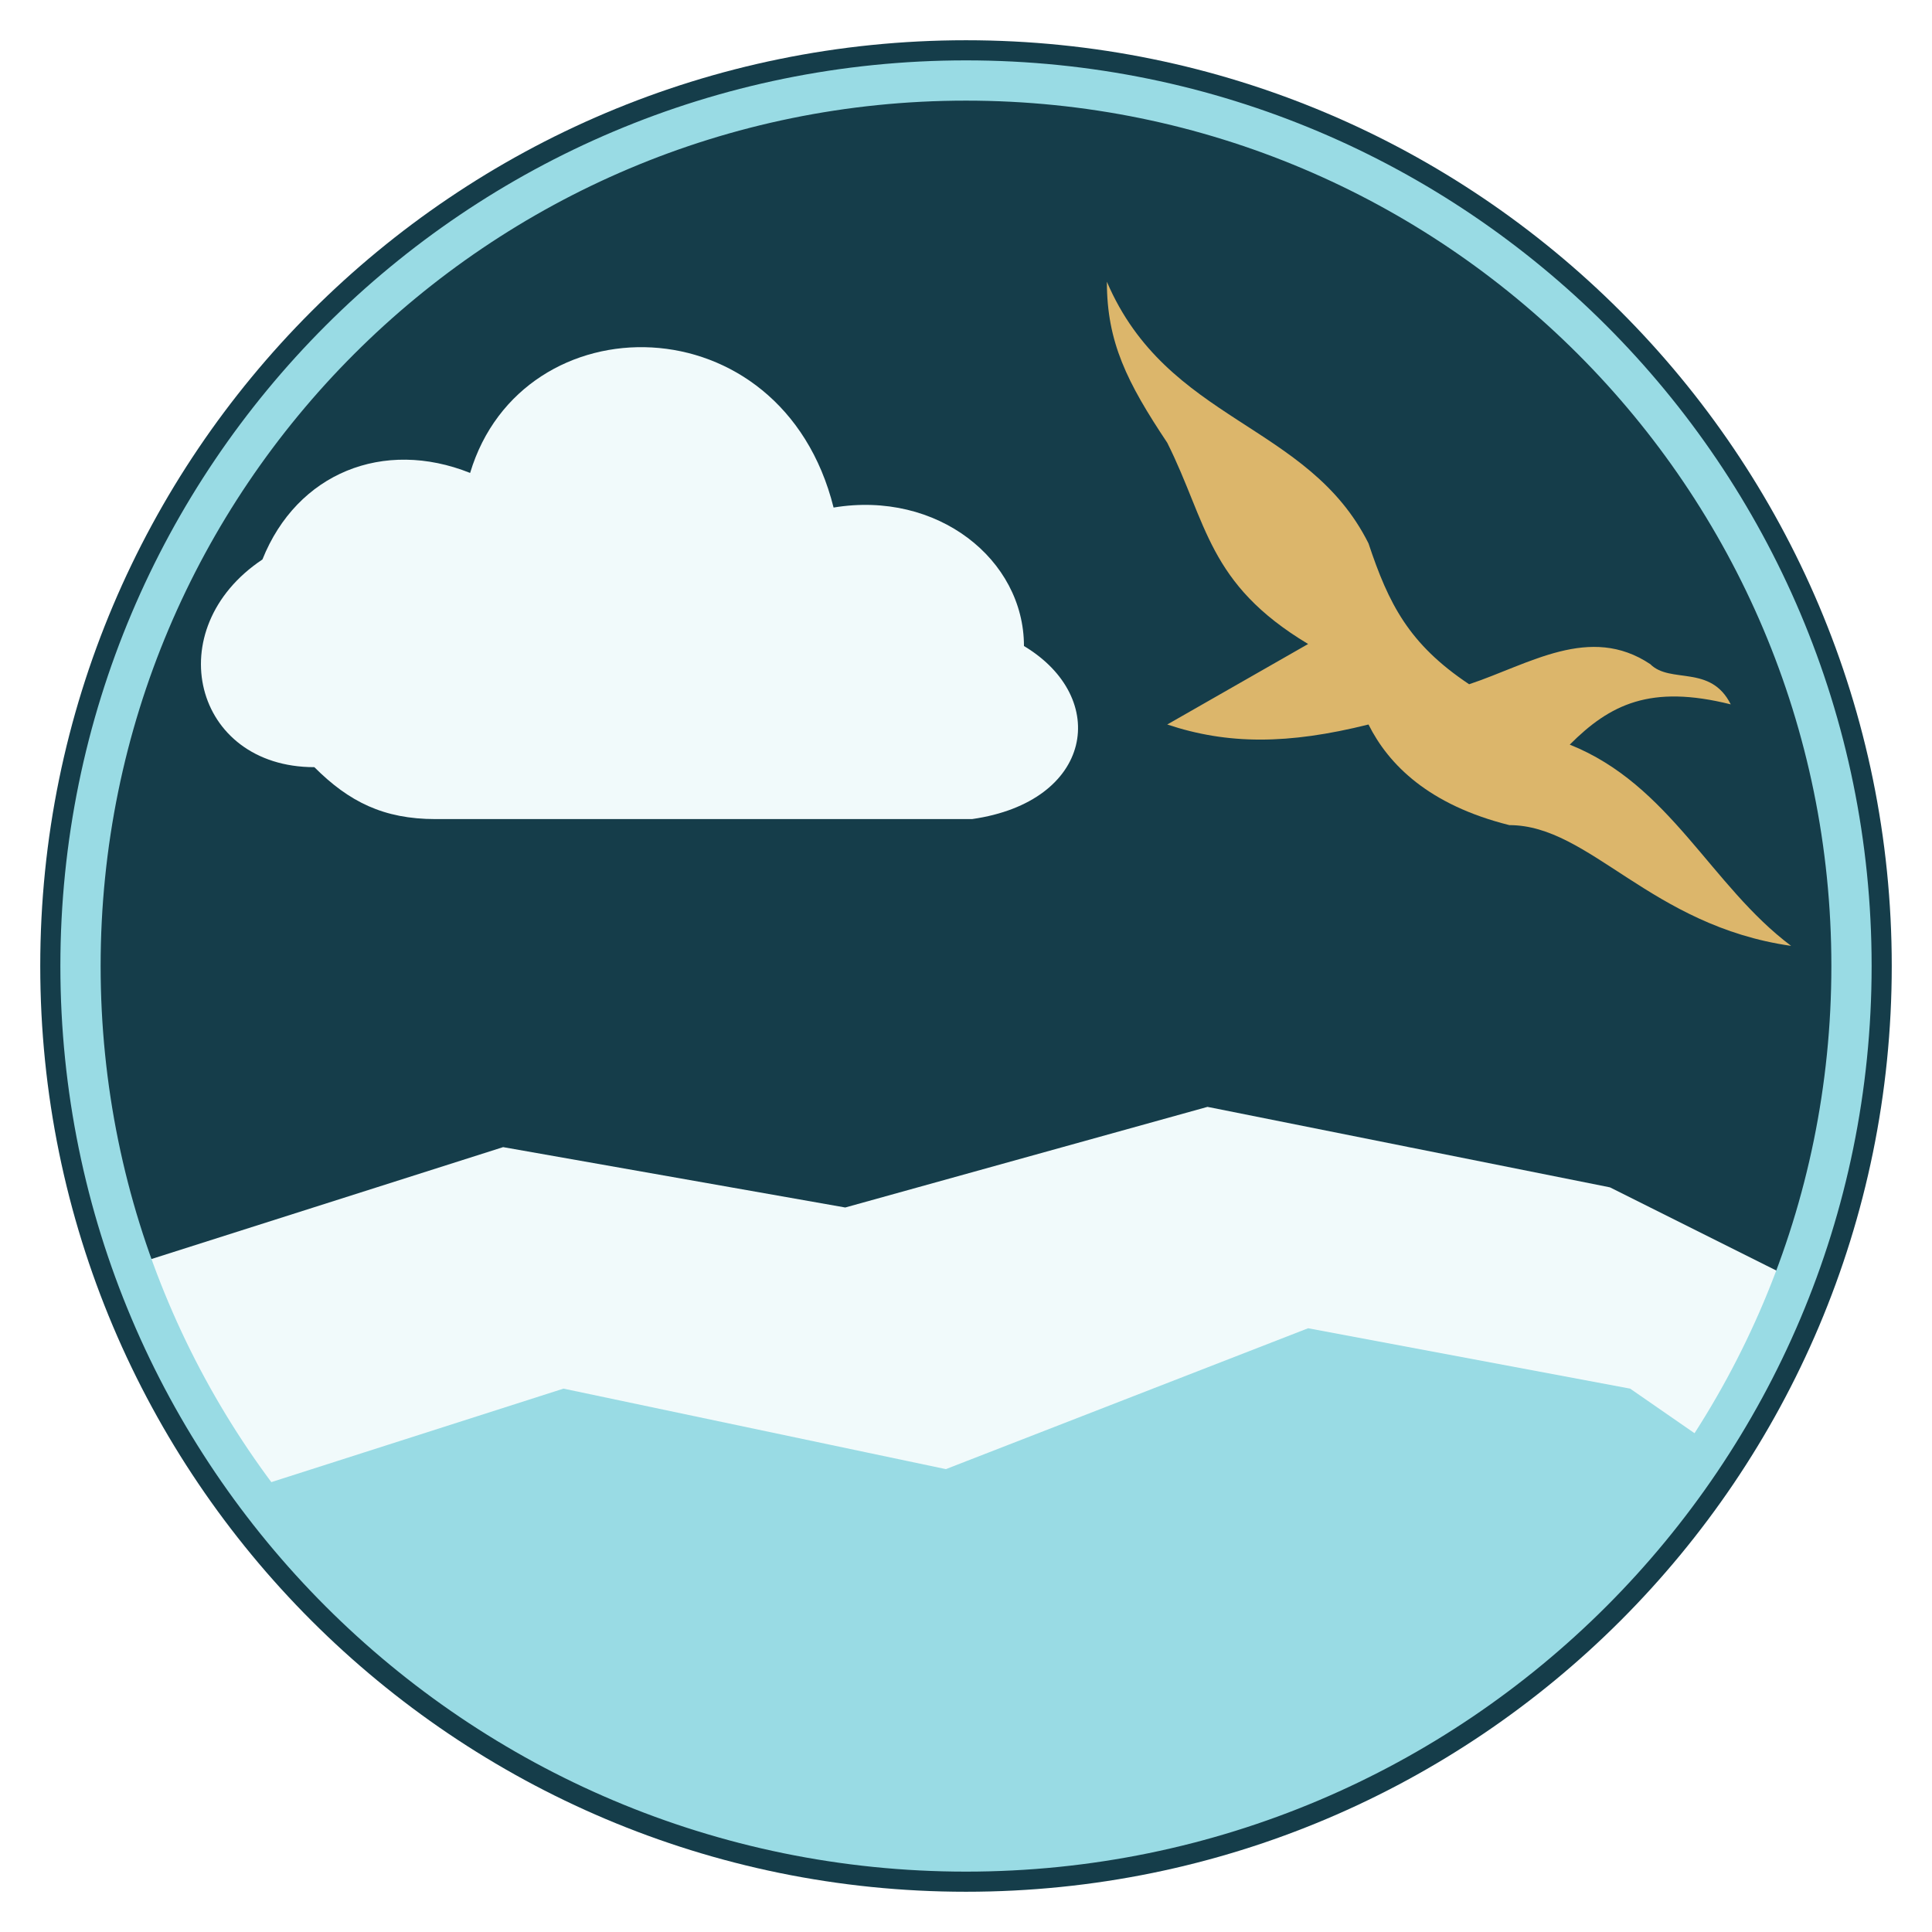
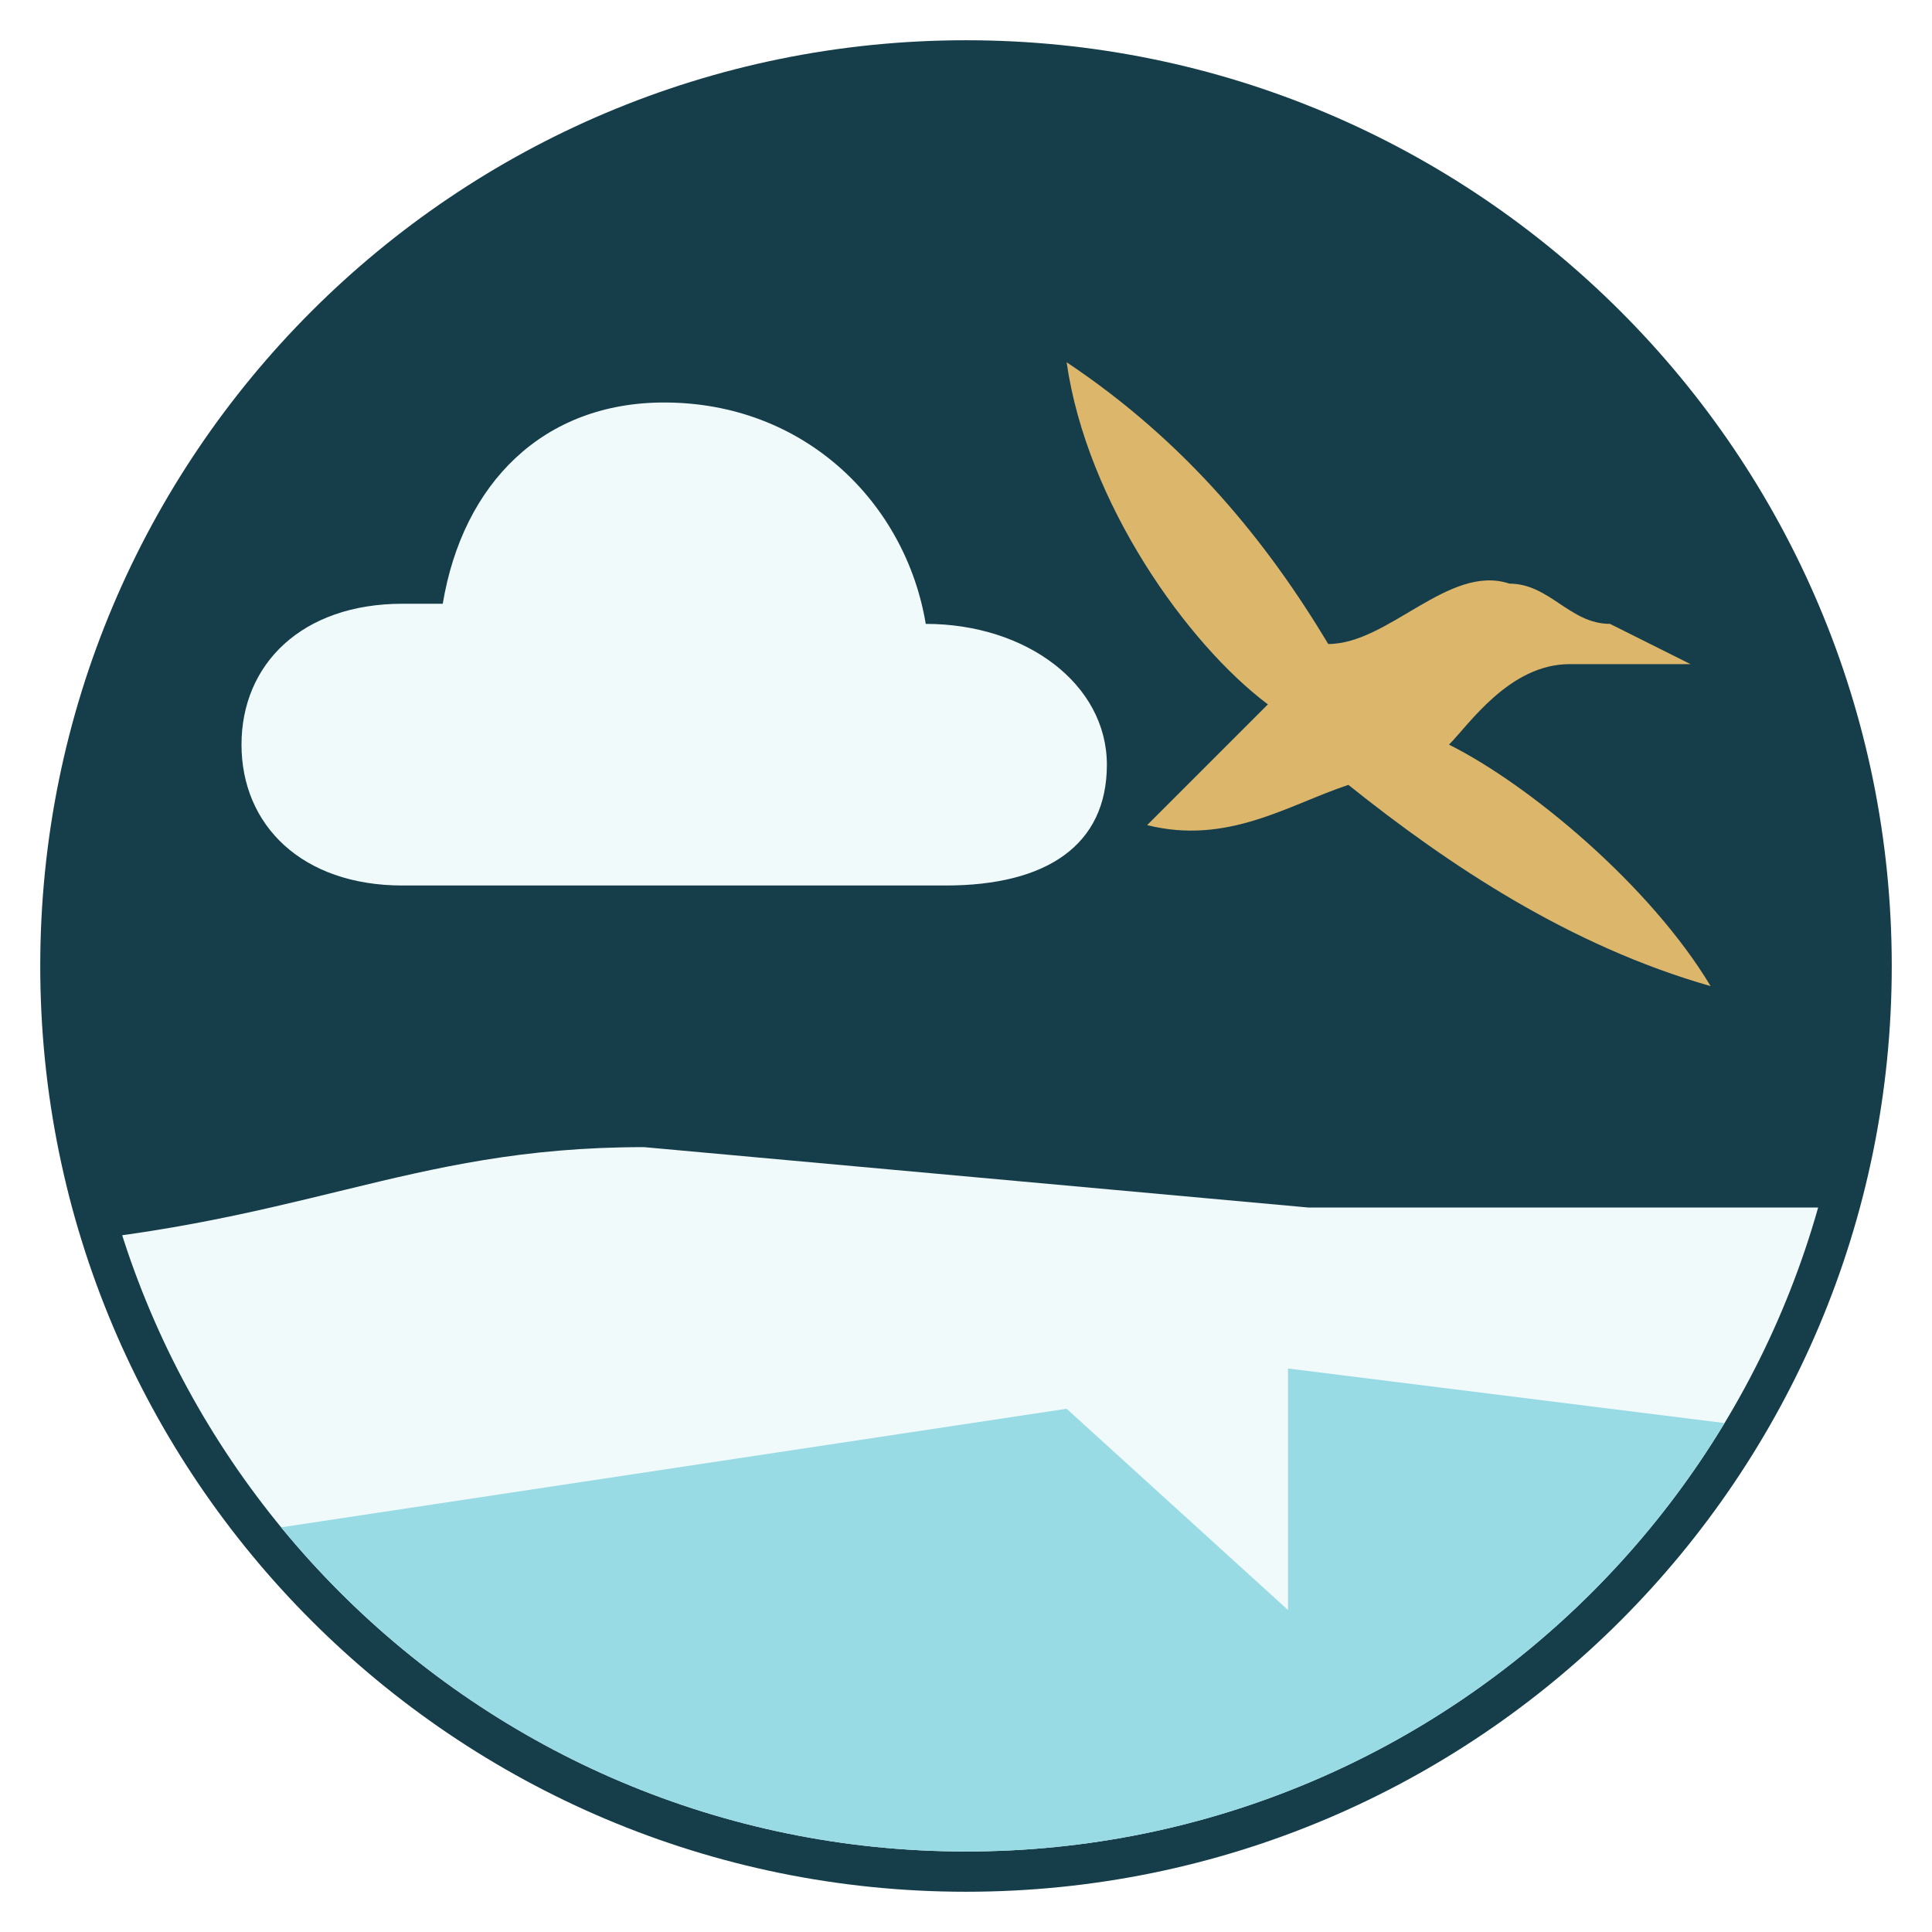
<svg xmlns="http://www.w3.org/2000/svg" viewBox="0 0 96 96" role="img" aria-labelledby="logo-title" aria-describedby="logo-desc">
  <defs>
    <clipPath id="polar-disc">
      <circle cx="48" cy="48" r="44" />
    </clipPath>
  </defs>
  <circle cx="48" cy="48" r="46" fill="#153d4a" />
  <g clip-path="url(#polar-disc)">
-     <path transform="translate(1 2) scale(0.86)" d="M17 42c-7 0-9-8-3-12 2-5 7-7 12-5 3-10 18-10 21 2 6-1 11 3 11 8 5 3 4 9-3 10H24c-3 0-5-1-7-3Z" fill="#f1fafb" />
-     <path d="M55 14c3 7 10 7 13 13 1 3 2 5 5 7 3-1 6-3 9-1 1 1 3 0 4 2-4-1-6 0-8 2 5 2 7 7 11 10-7-1-10-6-14-6-4-1-6-3-7-5-4 1-7 1-10 0l7-4c-5-3-5-6-7-10-2-3-3-5-3-8Z" fill="#dcb66b" />
-     <path d="m3 64 22-7 17 3 18-5 20 4 14 7v31H3Z" fill="#f1fafb" />
-     <path d="m3 77 25-8 19 4 18-7 16 3 13 9v19H3Z" fill="#99dbe4" />
+     <path d="M20 44c-5 0-8-3-8-7s3-7 8-7h2c1-6 5-10 11-10 7 0 12 5 13 11 5 0 9 3 9 7s-3 6-8 6Z" fill="#f1fafb" />
+     <path d="M53 18c6 4 10 9 13 14 3 0 6-4 9-3 2 0 3 2 5 2l4 2h-6c-3 0-5 3-6 4 4 2 10 7 13 12-7-2-13-6-18-10-3 1-6 3-10 2l6-6c-4-3-9-10-10-17Z" fill="#dcb66b" />
+     <path d="M0 62c15-1 20-5 32-5l33 3h31v36H0Z" fill="#f1fafb" />
+     <path d="m0 78 53-8 11 10V68l32 4v24H0Z" fill="#99dbe4" />
  </g>
-   <circle cx="48" cy="48" r="44" fill="none" stroke="#99dbe4" stroke-width="2" />
</svg>
